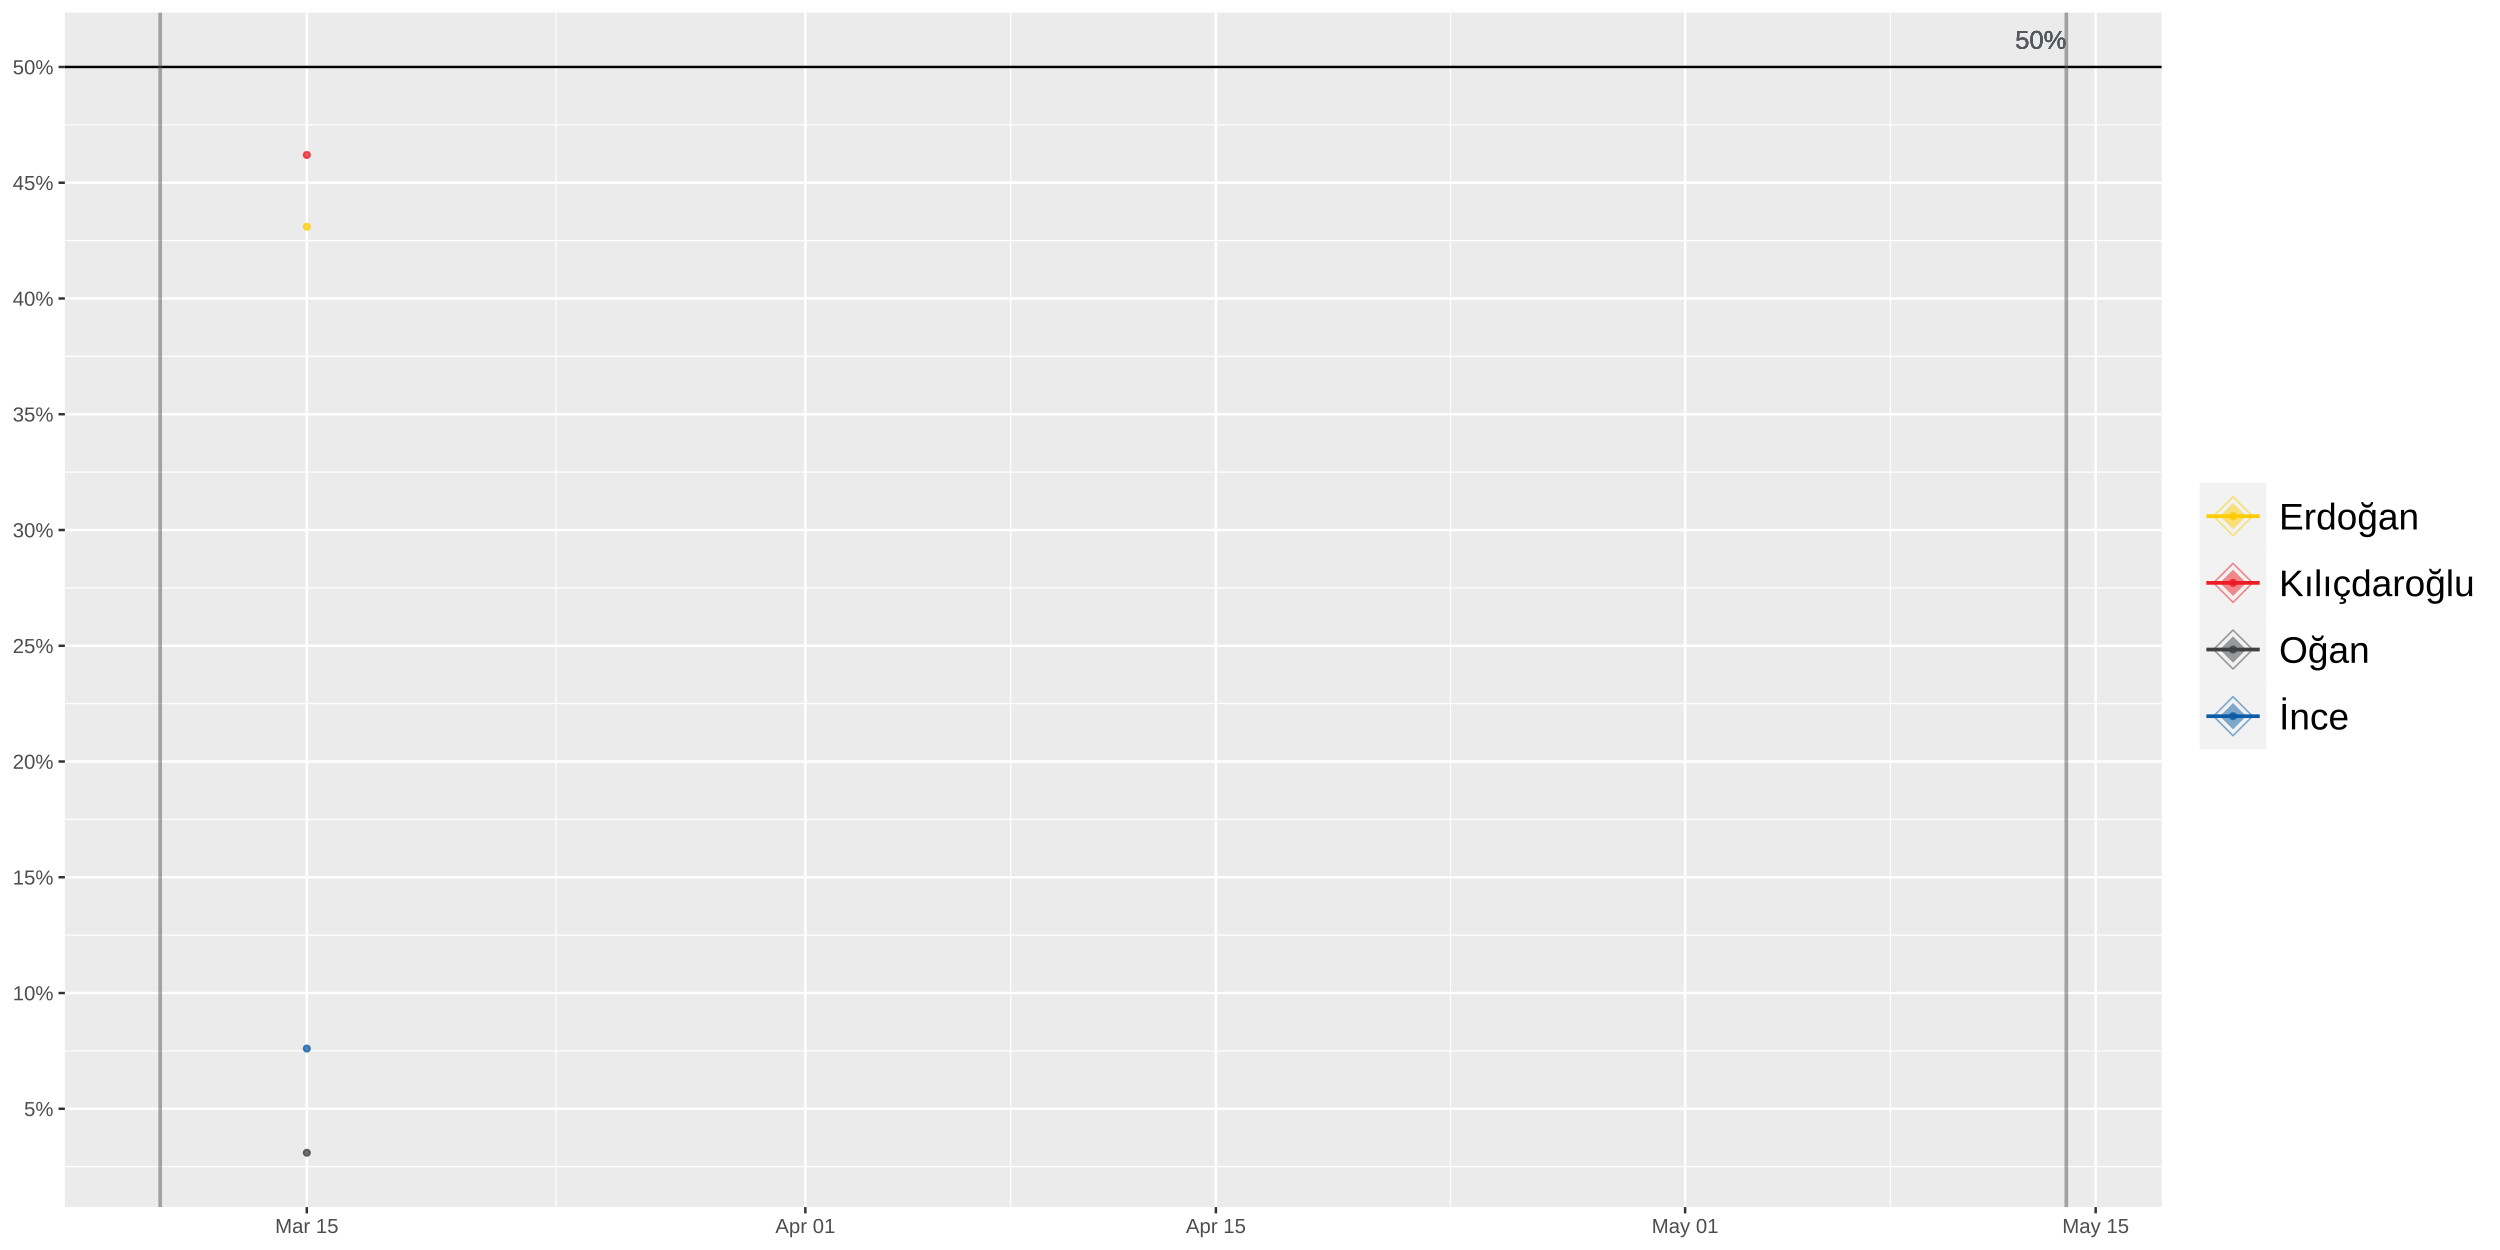
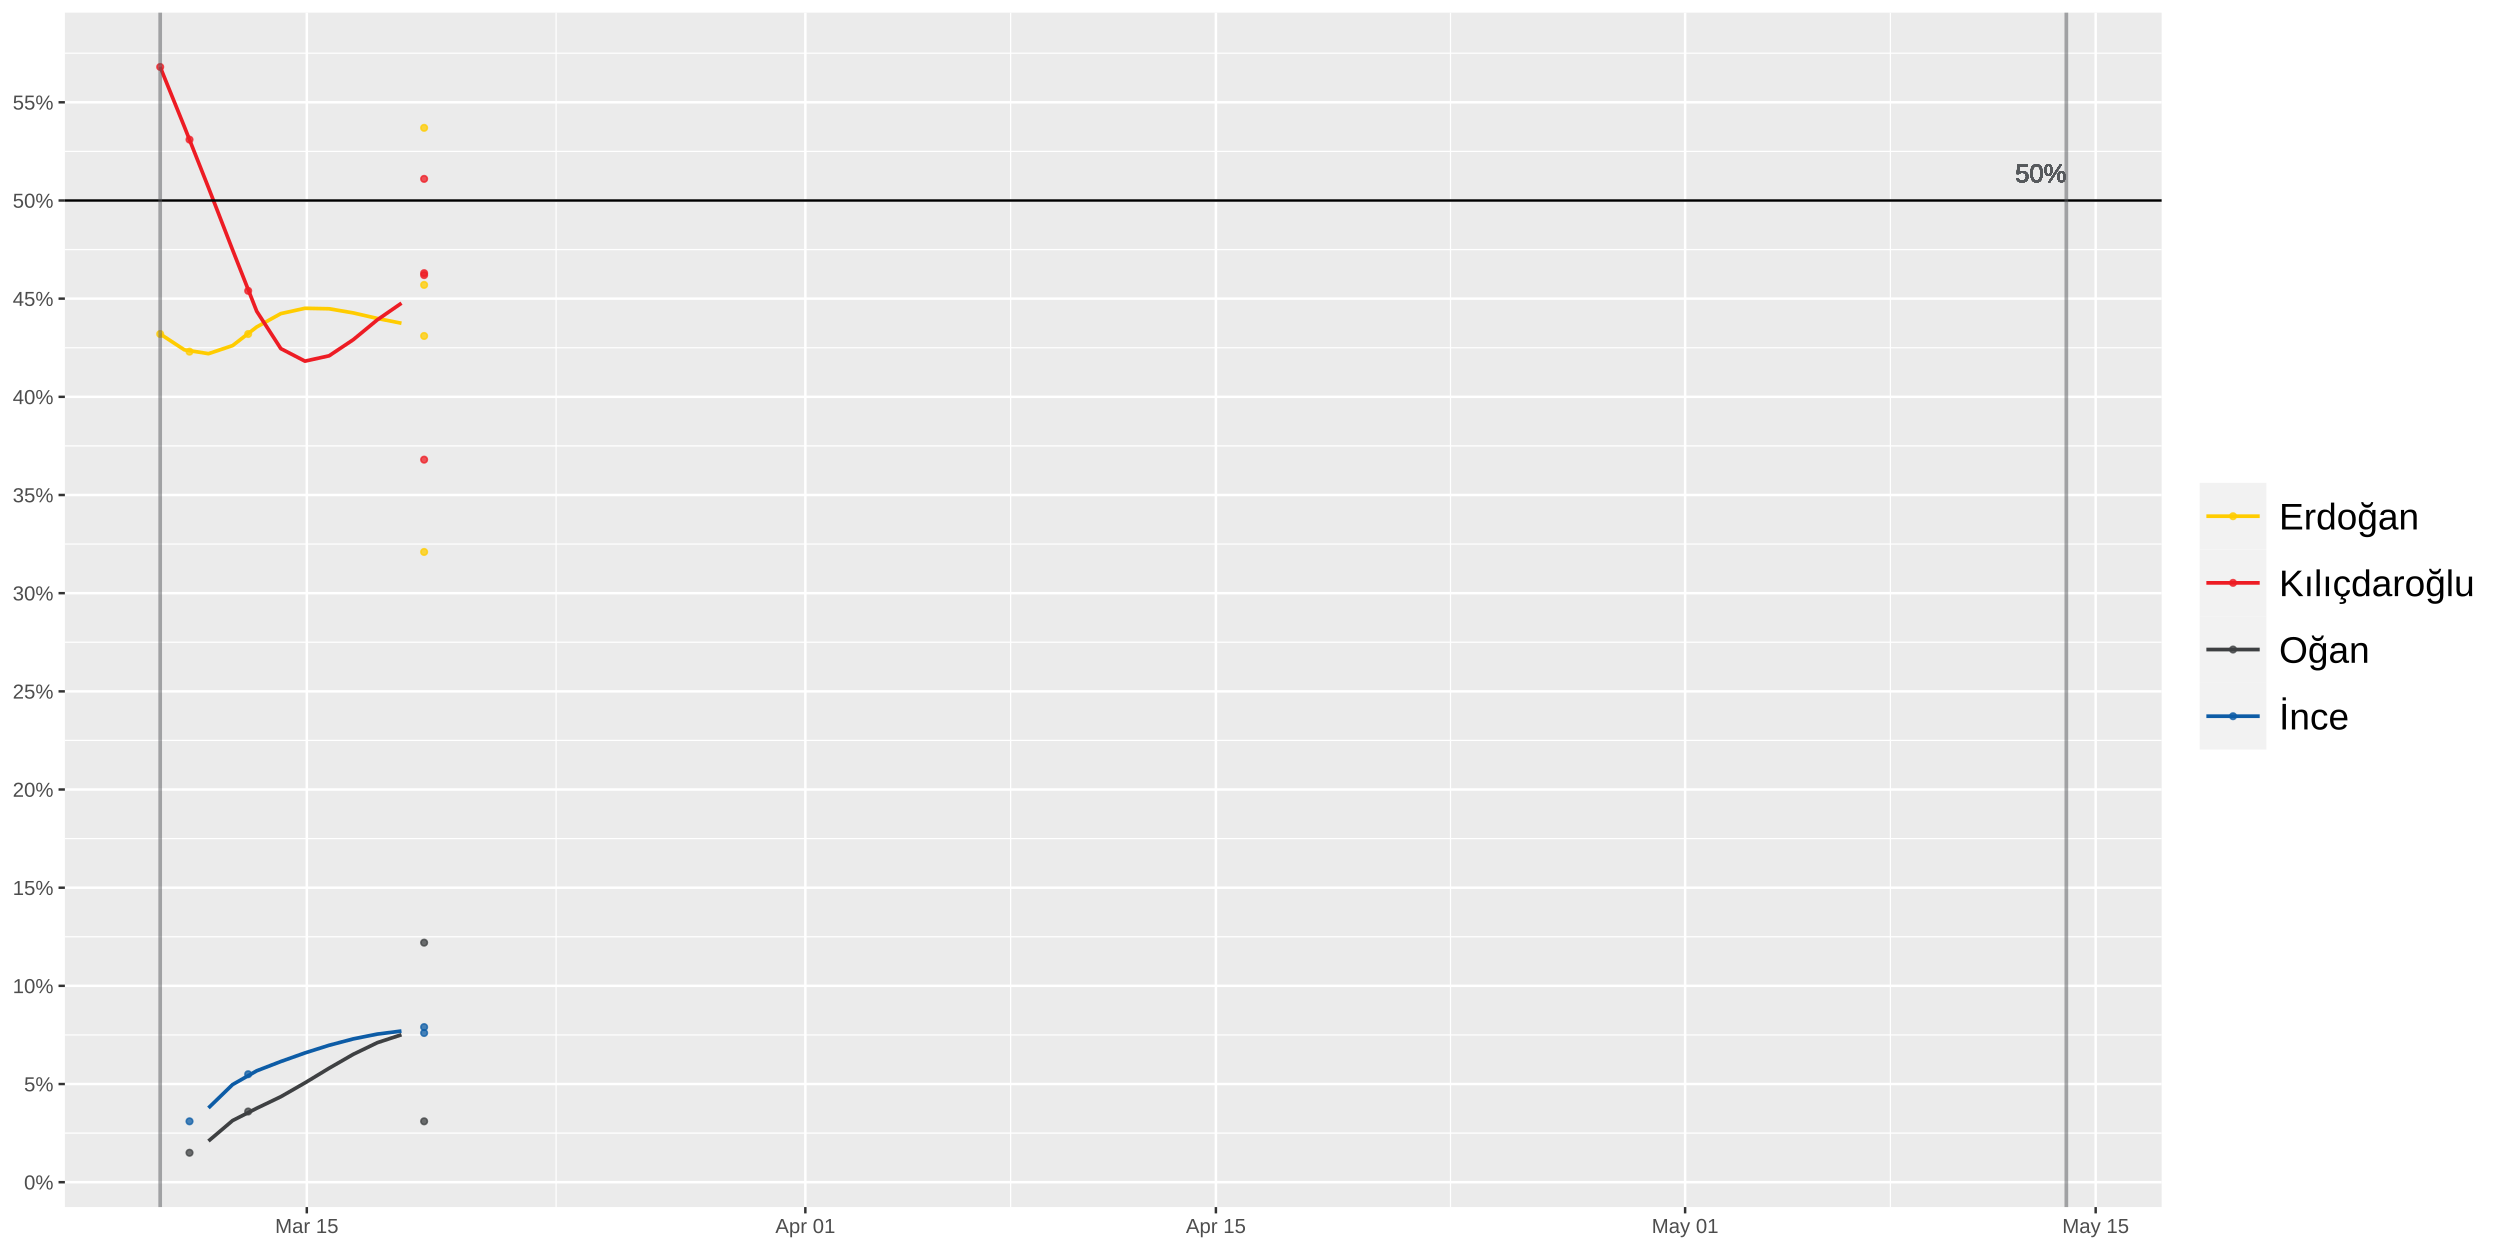
<svg xmlns="http://www.w3.org/2000/svg" class="svglite" width="1080.00pt" height="540.00pt" viewBox="0 0 1080.00 540.00">
  <defs>
    <style type="text/css">
    line, polyline, polygon, path, rect, circle {
      fill: none;
      stroke: #000000;
      stroke-linecap: round;
      stroke-linejoin: round;
      stroke-miterlimit: 10.00;
    }
    text {
      white-space: pre;
    }
  </style>
  </defs>
  <rect width="100%" height="100%" style="stroke: none; fill: #FFFFFF;" />
  <defs>
    <clipPath id="cpMC4wMHwxMDgwLjAwfDAuMDB8NTQwLjAw">
      <rect x="0.00" y="0.00" width="1080.00" height="540.00" />
    </clipPath>
  </defs>
  <g clip-path="url(#cpMC4wMHwxMDgwLjAwfDAuMDB8NTQwLjAw)">
    <rect x="-0" y="0.00" width="1080.00" height="540.00" style="stroke-width: 1.07; stroke: #FFFFFF; fill: #FFFFFF;" />
  </g>
  <defs>
    <clipPath id="cpMjguMDN8OTMzLjgzfDUuNDh8NTIxLjQ0">
      <rect x="28.03" y="5.48" width="905.80" height="515.96" />
    </clipPath>
  </defs>
  <g clip-path="url(#cpMjguMDN8OTMzLjgzfDUuNDh8NTIxLjQ0)">
    <rect x="28.03" y="5.48" width="905.80" height="515.96" style="stroke-width: 1.07; stroke: none; fill: #EBEBEB;" />
-     <polyline points="28.03,503.99 933.83,503.99 " style="stroke-width: 0.53; stroke: #FFFFFF; stroke-linecap: butt;" />
-     <polyline points="28.03,453.98 933.83,453.98 " style="stroke-width: 0.53; stroke: #FFFFFF; stroke-linecap: butt;" />
-     <polyline points="28.03,403.98 933.83,403.98 " style="stroke-width: 0.53; stroke: #FFFFFF; stroke-linecap: butt;" />
-     <polyline points="28.03,353.97 933.83,353.97 " style="stroke-width: 0.53; stroke: #FFFFFF; stroke-linecap: butt;" />
-     <polyline points="28.03,303.96 933.83,303.96 " style="stroke-width: 0.53; stroke: #FFFFFF; stroke-linecap: butt;" />
-     <polyline points="28.03,253.96 933.83,253.96 " style="stroke-width: 0.53; stroke: #FFFFFF; stroke-linecap: butt;" />
-     <polyline points="28.03,203.95 933.83,203.95 " style="stroke-width: 0.53; stroke: #FFFFFF; stroke-linecap: butt;" />
-     <polyline points="28.03,153.95 933.83,153.95 " style="stroke-width: 0.53; stroke: #FFFFFF; stroke-linecap: butt;" />
-     <polyline points="28.03,103.94 933.83,103.94 " style="stroke-width: 0.53; stroke: #FFFFFF; stroke-linecap: butt;" />
-     <polyline points="28.03,53.94 933.83,53.94 " style="stroke-width: 0.53; stroke: #FFFFFF; stroke-linecap: butt;" />
+     <polyline points="28.03,489.50 933.83,489.50 " style="stroke-width: 0.53; stroke: #FFFFFF; stroke-linecap: butt;" />
+     <polyline points="28.03,447.09 933.83,447.09 " style="stroke-width: 0.53; stroke: #FFFFFF; stroke-linecap: butt;" />
+     <polyline points="28.03,404.68 933.83,404.68 " style="stroke-width: 0.53; stroke: #FFFFFF; stroke-linecap: butt;" />
+     <polyline points="28.03,362.27 933.83,362.27 " style="stroke-width: 0.53; stroke: #FFFFFF; stroke-linecap: butt;" />
+     <polyline points="28.03,319.86 933.83,319.86 " style="stroke-width: 0.53; stroke: #FFFFFF; stroke-linecap: butt;" />
+     <polyline points="28.03,277.45 933.83,277.45 " style="stroke-width: 0.53; stroke: #FFFFFF; stroke-linecap: butt;" />
+     <polyline points="28.03,235.04 933.83,235.04 " style="stroke-width: 0.53; stroke: #FFFFFF; stroke-linecap: butt;" />
+     <polyline points="28.03,192.63 933.83,192.63 " style="stroke-width: 0.53; stroke: #FFFFFF; stroke-linecap: butt;" />
+     <polyline points="28.03,150.22 933.83,150.22 " style="stroke-width: 0.53; stroke: #FFFFFF; stroke-linecap: butt;" />
+     <polyline points="28.03,107.81 933.83,107.81 " style="stroke-width: 0.53; stroke: #FFFFFF; stroke-linecap: butt;" />
+     <polyline points="28.03,65.40 933.83,65.40 " style="stroke-width: 0.53; stroke: #FFFFFF; stroke-linecap: butt;" />
+     <polyline points="28.03,22.99 933.83,22.99 " style="stroke-width: 0.53; stroke: #FFFFFF; stroke-linecap: butt;" />
    <polyline points="240.23,521.44 240.23,5.48 " style="stroke-width: 0.53; stroke: #FFFFFF; stroke-linecap: butt;" />
    <polyline points="436.59,521.44 436.59,5.48 " style="stroke-width: 0.53; stroke: #FFFFFF; stroke-linecap: butt;" />
    <polyline points="626.62,521.44 626.62,5.48 " style="stroke-width: 0.53; stroke: #FFFFFF; stroke-linecap: butt;" />
    <polyline points="816.65,521.44 816.65,5.48 " style="stroke-width: 0.53; stroke: #FFFFFF; stroke-linecap: butt;" />
-     <polyline points="28.03,478.98 933.83,478.98 " style="stroke-width: 1.07; stroke: #FFFFFF; stroke-linecap: butt;" />
-     <polyline points="28.03,428.98 933.83,428.98 " style="stroke-width: 1.07; stroke: #FFFFFF; stroke-linecap: butt;" />
-     <polyline points="28.03,378.97 933.83,378.97 " style="stroke-width: 1.07; stroke: #FFFFFF; stroke-linecap: butt;" />
-     <polyline points="28.03,328.97 933.83,328.97 " style="stroke-width: 1.07; stroke: #FFFFFF; stroke-linecap: butt;" />
-     <polyline points="28.03,278.96 933.83,278.96 " style="stroke-width: 1.07; stroke: #FFFFFF; stroke-linecap: butt;" />
-     <polyline points="28.03,228.96 933.83,228.96 " style="stroke-width: 1.07; stroke: #FFFFFF; stroke-linecap: butt;" />
-     <polyline points="28.03,178.95 933.83,178.95 " style="stroke-width: 1.07; stroke: #FFFFFF; stroke-linecap: butt;" />
-     <polyline points="28.03,128.94 933.83,128.94 " style="stroke-width: 1.07; stroke: #FFFFFF; stroke-linecap: butt;" />
-     <polyline points="28.03,78.94 933.83,78.94 " style="stroke-width: 1.07; stroke: #FFFFFF; stroke-linecap: butt;" />
-     <polyline points="28.03,28.93 933.83,28.93 " style="stroke-width: 1.07; stroke: #FFFFFF; stroke-linecap: butt;" />
+     <polyline points="28.03,510.71 933.83,510.71 " style="stroke-width: 1.07; stroke: #FFFFFF; stroke-linecap: butt;" />
+     <polyline points="28.03,468.30 933.83,468.30 " style="stroke-width: 1.07; stroke: #FFFFFF; stroke-linecap: butt;" />
+     <polyline points="28.03,425.89 933.83,425.89 " style="stroke-width: 1.07; stroke: #FFFFFF; stroke-linecap: butt;" />
+     <polyline points="28.03,383.48 933.83,383.48 " style="stroke-width: 1.07; stroke: #FFFFFF; stroke-linecap: butt;" />
+     <polyline points="28.03,341.07 933.83,341.07 " style="stroke-width: 1.07; stroke: #FFFFFF; stroke-linecap: butt;" />
+     <polyline points="28.03,298.66 933.83,298.66 " style="stroke-width: 1.07; stroke: #FFFFFF; stroke-linecap: butt;" />
+     <polyline points="28.03,256.25 933.83,256.25 " style="stroke-width: 1.07; stroke: #FFFFFF; stroke-linecap: butt;" />
+     <polyline points="28.03,213.84 933.83,213.84 " style="stroke-width: 1.07; stroke: #FFFFFF; stroke-linecap: butt;" />
+     <polyline points="28.03,171.43 933.83,171.43 " style="stroke-width: 1.07; stroke: #FFFFFF; stroke-linecap: butt;" />
+     <polyline points="28.03,129.02 933.83,129.02 " style="stroke-width: 1.07; stroke: #FFFFFF; stroke-linecap: butt;" />
+     <polyline points="28.03,86.61 933.83,86.61 " style="stroke-width: 1.07; stroke: #FFFFFF; stroke-linecap: butt;" />
+     <polyline points="28.03,44.20 933.83,44.20 " style="stroke-width: 1.07; stroke: #FFFFFF; stroke-linecap: butt;" />
    <polyline points="132.54,521.44 132.54,5.48 " style="stroke-width: 1.07; stroke: #FFFFFF; stroke-linecap: butt;" />
    <polyline points="347.91,521.44 347.91,5.48 " style="stroke-width: 1.07; stroke: #FFFFFF; stroke-linecap: butt;" />
    <polyline points="525.27,521.44 525.27,5.48 " style="stroke-width: 1.07; stroke: #FFFFFF; stroke-linecap: butt;" />
    <polyline points="727.97,521.44 727.97,5.48 " style="stroke-width: 1.07; stroke: #FFFFFF; stroke-linecap: butt;" />
    <polyline points="905.33,521.44 905.33,5.48 " style="stroke-width: 1.07; stroke: #FFFFFF; stroke-linecap: butt;" />
-     <circle cx="132.54" cy="97.94" r="1.42" style="stroke-width: 0.71; stroke: #FFCC00; stroke-opacity: 0.75; fill: #FFCC00; fill-opacity: 0.75;" />
-     <circle cx="132.54" cy="66.94" r="1.42" style="stroke-width: 0.71; stroke: #ED1C24; stroke-opacity: 0.75; fill: #ED1C24; fill-opacity: 0.75;" />
-     <circle cx="132.54" cy="497.99" r="1.42" style="stroke-width: 0.71; stroke: #3E4042; stroke-opacity: 0.75; fill: #3E4042; fill-opacity: 0.75;" />
-     <circle cx="132.54" cy="452.98" r="1.42" style="stroke-width: 0.71; stroke: #0D5CA6; stroke-opacity: 0.75; fill: #0D5CA6; fill-opacity: 0.75;" />
-     <line x1="28.03" y1="28.93" x2="933.83" y2="28.93" style="stroke-width: 1.07; stroke-linecap: butt;" />
-     <text x="892.66" y="21.03" text-anchor="end" style="font-size: 11.04px;fill: #56595C; font-family: &quot;Arial&quot;;" textLength="22.08px" lengthAdjust="spacingAndGlyphs">50%</text>
-     <text x="892.66" y="21.03" text-anchor="end" style="font-size: 11.04px;fill: #56595C; font-family: &quot;Arial&quot;;" textLength="22.08px" lengthAdjust="spacingAndGlyphs">50%</text>
-     <text x="892.66" y="21.03" text-anchor="end" style="font-size: 11.04px;fill: #56595C; font-family: &quot;Arial&quot;;" textLength="22.08px" lengthAdjust="spacingAndGlyphs">50%</text>
-     <text x="892.66" y="21.03" text-anchor="end" style="font-size: 11.04px;fill: #56595C; font-family: &quot;Arial&quot;;" textLength="22.08px" lengthAdjust="spacingAndGlyphs">50%</text>
+     <circle cx="107.21" cy="144.29" r="1.42" style="stroke-width: 0.71; stroke: #FFCC00; stroke-opacity: 0.75; fill: #FFCC00; fill-opacity: 0.75;" />
+     <circle cx="81.87" cy="151.92" r="1.42" style="stroke-width: 0.71; stroke: #FFCC00; stroke-opacity: 0.75; fill: #FFCC00; fill-opacity: 0.75;" />
+     <circle cx="183.22" cy="238.44" r="1.42" style="stroke-width: 0.71; stroke: #FFCC00; stroke-opacity: 0.75; fill: #FFCC00; fill-opacity: 0.75;" />
+     <circle cx="183.22" cy="123.08" r="1.42" style="stroke-width: 0.71; stroke: #FFCC00; stroke-opacity: 0.75; fill: #FFCC00; fill-opacity: 0.75;" />
+     <circle cx="69.20" cy="144.29" r="1.42" style="stroke-width: 0.71; stroke: #FFCC00; stroke-opacity: 0.75; fill: #FFCC00; fill-opacity: 0.75;" />
+     <circle cx="183.22" cy="145.14" r="1.42" style="stroke-width: 0.71; stroke: #FFCC00; stroke-opacity: 0.75; fill: #FFCC00; fill-opacity: 0.75;" />
+     <circle cx="183.22" cy="55.23" r="1.42" style="stroke-width: 0.71; stroke: #FFCC00; stroke-opacity: 0.75; fill: #FFCC00; fill-opacity: 0.75;" />
+     <circle cx="107.21" cy="125.63" r="1.42" style="stroke-width: 0.71; stroke: #ED1C24; stroke-opacity: 0.75; fill: #ED1C24; fill-opacity: 0.75;" />
+     <circle cx="81.87" cy="60.32" r="1.42" style="stroke-width: 0.71; stroke: #ED1C24; stroke-opacity: 0.75; fill: #ED1C24; fill-opacity: 0.75;" />
+     <circle cx="183.22" cy="198.57" r="1.42" style="stroke-width: 0.71; stroke: #ED1C24; stroke-opacity: 0.75; fill: #ED1C24; fill-opacity: 0.75;" />
+     <circle cx="183.22" cy="77.28" r="1.42" style="stroke-width: 0.71; stroke: #ED1C24; stroke-opacity: 0.75; fill: #ED1C24; fill-opacity: 0.75;" />
+     <circle cx="69.20" cy="28.93" r="1.42" style="stroke-width: 0.71; stroke: #ED1C24; stroke-opacity: 0.75; fill: #ED1C24; fill-opacity: 0.75;" />
+     <circle cx="183.22" cy="118.84" r="1.42" style="stroke-width: 0.71; stroke: #ED1C24; stroke-opacity: 0.75; fill: #ED1C24; fill-opacity: 0.75;" />
+     <circle cx="183.22" cy="117.99" r="1.42" style="stroke-width: 0.71; stroke: #ED1C24; stroke-opacity: 0.75; fill: #ED1C24; fill-opacity: 0.75;" />
+     <circle cx="107.21" cy="480.17" r="1.42" style="stroke-width: 0.71; stroke: #3E4042; stroke-opacity: 0.75; fill: #3E4042; fill-opacity: 0.75;" />
+     <circle cx="81.87" cy="497.99" r="1.42" style="stroke-width: 0.71; stroke: #3E4042; stroke-opacity: 0.75; fill: #3E4042; fill-opacity: 0.75;" />
+     <circle cx="183.22" cy="407.23" r="1.42" style="stroke-width: 0.71; stroke: #3E4042; stroke-opacity: 0.75; fill: #3E4042; fill-opacity: 0.75;" />
+     <circle cx="183.22" cy="484.41" r="1.42" style="stroke-width: 0.71; stroke: #3E4042; stroke-opacity: 0.75; fill: #3E4042; fill-opacity: 0.75;" />
+     <circle cx="107.21" cy="464.06" r="1.42" style="stroke-width: 0.71; stroke: #0D5CA6; stroke-opacity: 0.75; fill: #0D5CA6; fill-opacity: 0.75;" />
+     <circle cx="81.87" cy="484.41" r="1.42" style="stroke-width: 0.71; stroke: #0D5CA6; stroke-opacity: 0.75; fill: #0D5CA6; fill-opacity: 0.75;" />
+     <circle cx="183.22" cy="443.70" r="1.42" style="stroke-width: 0.71; stroke: #0D5CA6; stroke-opacity: 0.75; fill: #0D5CA6; fill-opacity: 0.75;" />
+     <circle cx="183.22" cy="446.25" r="1.42" style="stroke-width: 0.71; stroke: #0D5CA6; stroke-opacity: 0.75; fill: #0D5CA6; fill-opacity: 0.75;" />
+     <polyline points="69.20,144.29 79.63,151.12 90.05,152.79 100.47,149.30 110.90,141.24 121.32,135.48 131.74,133.18 142.17,133.39 152.59,135.17 163.01,137.57 173.44,139.65 " style="stroke-width: 1.60; stroke: #FFCC00; stroke-linecap: butt;" />
+     <polyline points="69.20,28.93 79.63,54.69 90.05,81.03 100.47,107.93 110.90,134.47 121.32,150.61 131.74,156.01 142.17,153.71 152.59,146.75 163.01,138.16 173.44,130.96 " style="stroke-width: 1.60; stroke: #ED1C24; stroke-linecap: butt;" />
+     <polyline points="90.05,492.93 100.47,484.09 110.90,478.77 121.32,473.77 131.74,467.79 142.17,461.47 152.59,455.47 163.01,450.43 173.44,447.00 " style="stroke-width: 1.60; stroke: #3E4042; stroke-linecap: butt;" />
+     <polyline points="90.05,478.63 100.47,468.54 110.90,462.59 121.32,458.57 131.74,454.86 142.17,451.56 152.59,448.81 163.01,446.72 173.44,445.40 " style="stroke-width: 1.60; stroke: #0D5CA6; stroke-linecap: butt;" />
+     <line x1="28.03" y1="86.61" x2="933.83" y2="86.61" style="stroke-width: 1.07; stroke-linecap: butt;" />
+     <text x="892.66" y="78.71" text-anchor="end" style="font-size: 11.04px;fill: #56595C; font-family: &quot;Arial&quot;;" textLength="22.08px" lengthAdjust="spacingAndGlyphs">50%</text>
+     <text x="892.66" y="78.71" text-anchor="end" style="font-size: 11.04px;fill: #56595C; font-family: &quot;Arial&quot;;" textLength="22.08px" lengthAdjust="spacingAndGlyphs">50%</text>
+     <text x="892.66" y="78.71" text-anchor="end" style="font-size: 11.04px;fill: #56595C; font-family: &quot;Arial&quot;;" textLength="22.08px" lengthAdjust="spacingAndGlyphs">50%</text>
+     <text x="892.66" y="78.71" text-anchor="end" style="font-size: 11.04px;fill: #56595C; font-family: &quot;Arial&quot;;" textLength="22.08px" lengthAdjust="spacingAndGlyphs">50%</text>
+     <text x="892.66" y="78.71" text-anchor="end" style="font-size: 11.04px;fill: #56595C; font-family: &quot;Arial&quot;;" textLength="22.08px" lengthAdjust="spacingAndGlyphs">50%</text>
+     <text x="892.66" y="78.71" text-anchor="end" style="font-size: 11.04px;fill: #56595C; font-family: &quot;Arial&quot;;" textLength="22.08px" lengthAdjust="spacingAndGlyphs">50%</text>
+     <text x="892.66" y="78.71" text-anchor="end" style="font-size: 11.04px;fill: #56595C; font-family: &quot;Arial&quot;;" textLength="22.08px" lengthAdjust="spacingAndGlyphs">50%</text>
+     <text x="892.66" y="78.71" text-anchor="end" style="font-size: 11.04px;fill: #56595C; font-family: &quot;Arial&quot;;" textLength="22.08px" lengthAdjust="spacingAndGlyphs">50%</text>
+     <text x="892.66" y="78.71" text-anchor="end" style="font-size: 11.04px;fill: #56595C; font-family: &quot;Arial&quot;;" textLength="22.08px" lengthAdjust="spacingAndGlyphs">50%</text>
+     <text x="892.66" y="78.71" text-anchor="end" style="font-size: 11.04px;fill: #56595C; font-family: &quot;Arial&quot;;" textLength="22.08px" lengthAdjust="spacingAndGlyphs">50%</text>
+     <text x="892.66" y="78.71" text-anchor="end" style="font-size: 11.04px;fill: #56595C; font-family: &quot;Arial&quot;;" textLength="22.08px" lengthAdjust="spacingAndGlyphs">50%</text>
+     <text x="892.66" y="78.71" text-anchor="end" style="font-size: 11.04px;fill: #56595C; font-family: &quot;Arial&quot;;" textLength="22.08px" lengthAdjust="spacingAndGlyphs">50%</text>
+     <text x="892.66" y="78.71" text-anchor="end" style="font-size: 11.04px;fill: #56595C; font-family: &quot;Arial&quot;;" textLength="22.08px" lengthAdjust="spacingAndGlyphs">50%</text>
+     <text x="892.66" y="78.71" text-anchor="end" style="font-size: 11.04px;fill: #56595C; font-family: &quot;Arial&quot;;" textLength="22.08px" lengthAdjust="spacingAndGlyphs">50%</text>
+     <text x="892.66" y="78.71" text-anchor="end" style="font-size: 11.04px;fill: #56595C; font-family: &quot;Arial&quot;;" textLength="22.08px" lengthAdjust="spacingAndGlyphs">50%</text>
+     <text x="892.66" y="78.71" text-anchor="end" style="font-size: 11.04px;fill: #56595C; font-family: &quot;Arial&quot;;" textLength="22.08px" lengthAdjust="spacingAndGlyphs">50%</text>
+     <text x="892.66" y="78.71" text-anchor="end" style="font-size: 11.04px;fill: #56595C; font-family: &quot;Arial&quot;;" textLength="22.08px" lengthAdjust="spacingAndGlyphs">50%</text>
+     <text x="892.66" y="78.71" text-anchor="end" style="font-size: 11.04px;fill: #56595C; font-family: &quot;Arial&quot;;" textLength="22.08px" lengthAdjust="spacingAndGlyphs">50%</text>
+     <text x="892.66" y="78.71" text-anchor="end" style="font-size: 11.04px;fill: #56595C; font-family: &quot;Arial&quot;;" textLength="22.08px" lengthAdjust="spacingAndGlyphs">50%</text>
+     <text x="892.66" y="78.71" text-anchor="end" style="font-size: 11.04px;fill: #56595C; font-family: &quot;Arial&quot;;" textLength="22.08px" lengthAdjust="spacingAndGlyphs">50%</text>
+     <text x="892.66" y="78.71" text-anchor="end" style="font-size: 11.04px;fill: #56595C; font-family: &quot;Arial&quot;;" textLength="22.08px" lengthAdjust="spacingAndGlyphs">50%</text>
+     <text x="892.66" y="78.71" text-anchor="end" style="font-size: 11.04px;fill: #56595C; font-family: &quot;Arial&quot;;" textLength="22.08px" lengthAdjust="spacingAndGlyphs">50%</text>
+     <text x="892.66" y="78.71" text-anchor="end" style="font-size: 11.04px;fill: #56595C; font-family: &quot;Arial&quot;;" textLength="22.08px" lengthAdjust="spacingAndGlyphs">50%</text>
+     <text x="892.66" y="78.71" text-anchor="end" style="font-size: 11.04px;fill: #56595C; font-family: &quot;Arial&quot;;" textLength="22.08px" lengthAdjust="spacingAndGlyphs">50%</text>
+     <text x="892.66" y="78.71" text-anchor="end" style="font-size: 11.04px;fill: #56595C; font-family: &quot;Arial&quot;;" textLength="22.08px" lengthAdjust="spacingAndGlyphs">50%</text>
+     <text x="892.66" y="78.71" text-anchor="end" style="font-size: 11.04px;fill: #56595C; font-family: &quot;Arial&quot;;" textLength="22.08px" lengthAdjust="spacingAndGlyphs">50%</text>
+     <text x="892.66" y="78.71" text-anchor="end" style="font-size: 11.04px;fill: #56595C; font-family: &quot;Arial&quot;;" textLength="22.08px" lengthAdjust="spacingAndGlyphs">50%</text>
+     <text x="892.66" y="78.71" text-anchor="end" style="font-size: 11.04px;fill: #56595C; font-family: &quot;Arial&quot;;" textLength="22.08px" lengthAdjust="spacingAndGlyphs">50%</text>
    <line x1="892.66" y1="521.44" x2="892.66" y2="5.48" style="stroke-width: 1.60; stroke: #56595C; stroke-opacity: 0.50; stroke-linecap: butt;" />
    <line x1="69.20" y1="521.44" x2="69.20" y2="5.48" style="stroke-width: 1.60; stroke: #56595C; stroke-opacity: 0.50; stroke-linecap: butt;" />
  </g>
  <g clip-path="url(#cpMC4wMHwxMDgwLjAwfDAuMDB8NTQwLjAw)">
-     <text x="23.10" y="482.13" text-anchor="end" style="font-size: 8.80px;fill: #4D4D4D; font-family: &quot;Arial&quot;;" textLength="12.72px" lengthAdjust="spacingAndGlyphs">5%</text>
-     <text x="23.10" y="432.13" text-anchor="end" style="font-size: 8.80px;fill: #4D4D4D; font-family: &quot;Arial&quot;;" textLength="17.62px" lengthAdjust="spacingAndGlyphs">10%</text>
-     <text x="23.10" y="382.12" text-anchor="end" style="font-size: 8.80px;fill: #4D4D4D; font-family: &quot;Arial&quot;;" textLength="17.62px" lengthAdjust="spacingAndGlyphs">15%</text>
-     <text x="23.10" y="332.12" text-anchor="end" style="font-size: 8.80px;fill: #4D4D4D; font-family: &quot;Arial&quot;;" textLength="17.62px" lengthAdjust="spacingAndGlyphs">20%</text>
-     <text x="23.10" y="282.11" text-anchor="end" style="font-size: 8.80px;fill: #4D4D4D; font-family: &quot;Arial&quot;;" textLength="17.62px" lengthAdjust="spacingAndGlyphs">25%</text>
-     <text x="23.10" y="232.11" text-anchor="end" style="font-size: 8.80px;fill: #4D4D4D; font-family: &quot;Arial&quot;;" textLength="17.62px" lengthAdjust="spacingAndGlyphs">30%</text>
-     <text x="23.10" y="182.10" text-anchor="end" style="font-size: 8.80px;fill: #4D4D4D; font-family: &quot;Arial&quot;;" textLength="17.62px" lengthAdjust="spacingAndGlyphs">35%</text>
-     <text x="23.10" y="132.09" text-anchor="end" style="font-size: 8.80px;fill: #4D4D4D; font-family: &quot;Arial&quot;;" textLength="17.62px" lengthAdjust="spacingAndGlyphs">40%</text>
-     <text x="23.10" y="82.09" text-anchor="end" style="font-size: 8.80px;fill: #4D4D4D; font-family: &quot;Arial&quot;;" textLength="17.62px" lengthAdjust="spacingAndGlyphs">45%</text>
-     <text x="23.10" y="32.08" text-anchor="end" style="font-size: 8.80px;fill: #4D4D4D; font-family: &quot;Arial&quot;;" textLength="17.62px" lengthAdjust="spacingAndGlyphs">50%</text>
-     <polyline points="25.29,478.98 28.03,478.98 " style="stroke-width: 1.07; stroke: #333333; stroke-linecap: butt;" />
-     <polyline points="25.29,428.98 28.03,428.98 " style="stroke-width: 1.07; stroke: #333333; stroke-linecap: butt;" />
-     <polyline points="25.29,378.97 28.03,378.97 " style="stroke-width: 1.07; stroke: #333333; stroke-linecap: butt;" />
-     <polyline points="25.29,328.97 28.03,328.97 " style="stroke-width: 1.07; stroke: #333333; stroke-linecap: butt;" />
-     <polyline points="25.29,278.96 28.03,278.96 " style="stroke-width: 1.07; stroke: #333333; stroke-linecap: butt;" />
-     <polyline points="25.29,228.96 28.03,228.96 " style="stroke-width: 1.07; stroke: #333333; stroke-linecap: butt;" />
-     <polyline points="25.29,178.95 28.03,178.95 " style="stroke-width: 1.07; stroke: #333333; stroke-linecap: butt;" />
-     <polyline points="25.29,128.94 28.03,128.94 " style="stroke-width: 1.07; stroke: #333333; stroke-linecap: butt;" />
-     <polyline points="25.29,78.94 28.03,78.94 " style="stroke-width: 1.07; stroke: #333333; stroke-linecap: butt;" />
-     <polyline points="25.29,28.93 28.03,28.93 " style="stroke-width: 1.07; stroke: #333333; stroke-linecap: butt;" />
+     <text x="23.10" y="513.86" text-anchor="end" style="font-size: 8.80px;fill: #4D4D4D; font-family: &quot;Arial&quot;;" textLength="12.72px" lengthAdjust="spacingAndGlyphs">0%</text>
+     <text x="23.10" y="471.45" text-anchor="end" style="font-size: 8.80px;fill: #4D4D4D; font-family: &quot;Arial&quot;;" textLength="12.72px" lengthAdjust="spacingAndGlyphs">5%</text>
+     <text x="23.10" y="429.04" text-anchor="end" style="font-size: 8.80px;fill: #4D4D4D; font-family: &quot;Arial&quot;;" textLength="17.62px" lengthAdjust="spacingAndGlyphs">10%</text>
+     <text x="23.10" y="386.63" text-anchor="end" style="font-size: 8.80px;fill: #4D4D4D; font-family: &quot;Arial&quot;;" textLength="17.62px" lengthAdjust="spacingAndGlyphs">15%</text>
+     <text x="23.10" y="344.22" text-anchor="end" style="font-size: 8.80px;fill: #4D4D4D; font-family: &quot;Arial&quot;;" textLength="17.62px" lengthAdjust="spacingAndGlyphs">20%</text>
+     <text x="23.10" y="301.81" text-anchor="end" style="font-size: 8.80px;fill: #4D4D4D; font-family: &quot;Arial&quot;;" textLength="17.62px" lengthAdjust="spacingAndGlyphs">25%</text>
+     <text x="23.10" y="259.40" text-anchor="end" style="font-size: 8.80px;fill: #4D4D4D; font-family: &quot;Arial&quot;;" textLength="17.62px" lengthAdjust="spacingAndGlyphs">30%</text>
+     <text x="23.10" y="216.99" text-anchor="end" style="font-size: 8.80px;fill: #4D4D4D; font-family: &quot;Arial&quot;;" textLength="17.62px" lengthAdjust="spacingAndGlyphs">35%</text>
+     <text x="23.10" y="174.58" text-anchor="end" style="font-size: 8.80px;fill: #4D4D4D; font-family: &quot;Arial&quot;;" textLength="17.62px" lengthAdjust="spacingAndGlyphs">40%</text>
+     <text x="23.10" y="132.17" text-anchor="end" style="font-size: 8.80px;fill: #4D4D4D; font-family: &quot;Arial&quot;;" textLength="17.62px" lengthAdjust="spacingAndGlyphs">45%</text>
+     <text x="23.10" y="89.76" text-anchor="end" style="font-size: 8.80px;fill: #4D4D4D; font-family: &quot;Arial&quot;;" textLength="17.62px" lengthAdjust="spacingAndGlyphs">50%</text>
+     <text x="23.10" y="47.35" text-anchor="end" style="font-size: 8.80px;fill: #4D4D4D; font-family: &quot;Arial&quot;;" textLength="17.62px" lengthAdjust="spacingAndGlyphs">55%</text>
+     <polyline points="25.29,510.71 28.03,510.71 " style="stroke-width: 1.07; stroke: #333333; stroke-linecap: butt;" />
+     <polyline points="25.29,468.30 28.03,468.30 " style="stroke-width: 1.07; stroke: #333333; stroke-linecap: butt;" />
+     <polyline points="25.29,425.89 28.03,425.89 " style="stroke-width: 1.07; stroke: #333333; stroke-linecap: butt;" />
+     <polyline points="25.29,383.48 28.03,383.48 " style="stroke-width: 1.07; stroke: #333333; stroke-linecap: butt;" />
+     <polyline points="25.29,341.07 28.03,341.07 " style="stroke-width: 1.07; stroke: #333333; stroke-linecap: butt;" />
+     <polyline points="25.29,298.66 28.03,298.66 " style="stroke-width: 1.07; stroke: #333333; stroke-linecap: butt;" />
+     <polyline points="25.29,256.25 28.03,256.25 " style="stroke-width: 1.07; stroke: #333333; stroke-linecap: butt;" />
+     <polyline points="25.29,213.84 28.03,213.84 " style="stroke-width: 1.07; stroke: #333333; stroke-linecap: butt;" />
+     <polyline points="25.29,171.43 28.03,171.43 " style="stroke-width: 1.07; stroke: #333333; stroke-linecap: butt;" />
+     <polyline points="25.29,129.02 28.03,129.02 " style="stroke-width: 1.07; stroke: #333333; stroke-linecap: butt;" />
+     <polyline points="25.29,86.61 28.03,86.61 " style="stroke-width: 1.07; stroke: #333333; stroke-linecap: butt;" />
+     <polyline points="25.29,44.20 28.03,44.20 " style="stroke-width: 1.07; stroke: #333333; stroke-linecap: butt;" />
    <polyline points="132.54,524.18 132.54,521.44 " style="stroke-width: 1.07; stroke: #333333; stroke-linecap: butt;" />
    <polyline points="347.91,524.18 347.91,521.44 " style="stroke-width: 1.07; stroke: #333333; stroke-linecap: butt;" />
    <polyline points="525.27,524.18 525.27,521.44 " style="stroke-width: 1.07; stroke: #333333; stroke-linecap: butt;" />
    <polyline points="727.97,524.18 727.97,521.44 " style="stroke-width: 1.07; stroke: #333333; stroke-linecap: butt;" />
    <polyline points="905.33,524.18 905.33,521.44 " style="stroke-width: 1.07; stroke: #333333; stroke-linecap: butt;" />
    <text x="132.54" y="532.67" text-anchor="middle" style="font-size: 8.80px;fill: #4D4D4D; font-family: &quot;Arial&quot;;" textLength="27.40px" lengthAdjust="spacingAndGlyphs">Mar 15</text>
    <text x="347.91" y="532.67" text-anchor="middle" style="font-size: 8.80px;fill: #4D4D4D; font-family: &quot;Arial&quot;;" textLength="25.93px" lengthAdjust="spacingAndGlyphs">Apr 01</text>
    <text x="525.27" y="532.67" text-anchor="middle" style="font-size: 8.80px;fill: #4D4D4D; font-family: &quot;Arial&quot;;" textLength="25.93px" lengthAdjust="spacingAndGlyphs">Apr 15</text>
    <text x="727.97" y="532.67" text-anchor="middle" style="font-size: 8.80px;fill: #4D4D4D; font-family: &quot;Arial&quot;;" textLength="28.86px" lengthAdjust="spacingAndGlyphs">May 01</text>
    <text x="905.33" y="532.67" text-anchor="middle" style="font-size: 8.80px;fill: #4D4D4D; font-family: &quot;Arial&quot;;" textLength="28.86px" lengthAdjust="spacingAndGlyphs">May 15</text>
    <rect x="944.79" y="197.64" width="129.73" height="131.64" style="stroke-width: 1.07; stroke: none; fill: #FFFFFF;" />
    <rect x="950.27" y="208.60" width="28.80" height="28.80" style="stroke-width: 1.07; stroke: none; fill: #F2F2F2;" />
    <circle cx="964.67" cy="223.00" r="1.42" style="stroke-width: 0.71; stroke: #FFCC00; stroke-opacity: 0.75; fill: #FFCC00; fill-opacity: 0.75;" />
    <line x1="953.15" y1="223.00" x2="976.19" y2="223.00" style="stroke-width: 1.60; stroke: #FFCC00; stroke-linecap: butt;" />
-     <polygon points="958.98,223.00 964.67,217.31 970.36,223.00 964.67,228.69 " style="stroke-width: 0.71; stroke: none; fill: #FFCC00; fill-opacity: 0.50;" />
-     <polygon points="956.25,223.00 964.67,214.58 973.09,223.00 964.67,231.42 " style="stroke-width: 0.71; stroke: #FFCC00; stroke-opacity: 0.50;" />
    <rect x="950.27" y="237.40" width="28.80" height="28.80" style="stroke-width: 1.07; stroke: none; fill: #F2F2F2;" />
    <circle cx="964.67" cy="251.80" r="1.42" style="stroke-width: 0.71; stroke: #ED1C24; stroke-opacity: 0.75; fill: #ED1C24; fill-opacity: 0.75;" />
    <line x1="953.15" y1="251.80" x2="976.19" y2="251.80" style="stroke-width: 1.60; stroke: #ED1C24; stroke-linecap: butt;" />
-     <polygon points="958.98,251.80 964.67,246.11 970.36,251.80 964.67,257.49 " style="stroke-width: 0.71; stroke: none; fill: #ED1C24; fill-opacity: 0.50;" />
-     <polygon points="956.25,251.80 964.67,243.38 973.09,251.80 964.67,260.22 " style="stroke-width: 0.71; stroke: #ED1C24; stroke-opacity: 0.50;" />
    <rect x="950.27" y="266.20" width="28.80" height="28.80" style="stroke-width: 1.07; stroke: none; fill: #F2F2F2;" />
    <circle cx="964.67" cy="280.60" r="1.42" style="stroke-width: 0.71; stroke: #3E4042; stroke-opacity: 0.75; fill: #3E4042; fill-opacity: 0.75;" />
    <line x1="953.15" y1="280.60" x2="976.19" y2="280.60" style="stroke-width: 1.60; stroke: #3E4042; stroke-linecap: butt;" />
-     <polygon points="958.98,280.60 964.67,274.91 970.36,280.60 964.67,286.29 " style="stroke-width: 0.71; stroke: none; fill: #3E4042; fill-opacity: 0.50;" />
-     <polygon points="956.25,280.60 964.67,272.18 973.09,280.60 964.67,289.02 " style="stroke-width: 0.71; stroke: #3E4042; stroke-opacity: 0.50;" />
    <rect x="950.27" y="295.00" width="28.80" height="28.80" style="stroke-width: 1.07; stroke: none; fill: #F2F2F2;" />
    <circle cx="964.67" cy="309.40" r="1.42" style="stroke-width: 0.71; stroke: #0D5CA6; stroke-opacity: 0.75; fill: #0D5CA6; fill-opacity: 0.75;" />
    <line x1="953.15" y1="309.40" x2="976.19" y2="309.40" style="stroke-width: 1.60; stroke: #0D5CA6; stroke-linecap: butt;" />
-     <polygon points="958.98,309.40 964.67,303.71 970.36,309.40 964.67,315.09 " style="stroke-width: 0.71; stroke: none; fill: #0D5CA6; fill-opacity: 0.50;" />
-     <polygon points="956.25,309.40 964.67,300.98 973.09,309.40 964.67,317.82 " style="stroke-width: 0.71; stroke: #0D5CA6; stroke-opacity: 0.50;" />
    <text x="984.55" y="228.73" style="font-size: 16.00px; font-family: &quot;Arial&quot;;" textLength="60.49px" lengthAdjust="spacingAndGlyphs">Erdoğan</text>
    <text x="984.55" y="257.53" style="font-size: 16.00px; font-family: &quot;Arial&quot;;" textLength="84.49px" lengthAdjust="spacingAndGlyphs">Kılıçdaroğlu</text>
    <text x="984.55" y="286.33" style="font-size: 16.00px; font-family: &quot;Arial&quot;;" textLength="39.14px" lengthAdjust="spacingAndGlyphs">Oğan</text>
    <text x="984.55" y="315.13" style="font-size: 16.00px; font-family: &quot;Arial&quot;;" textLength="30.24px" lengthAdjust="spacingAndGlyphs">İnce</text>
  </g>
</svg>
